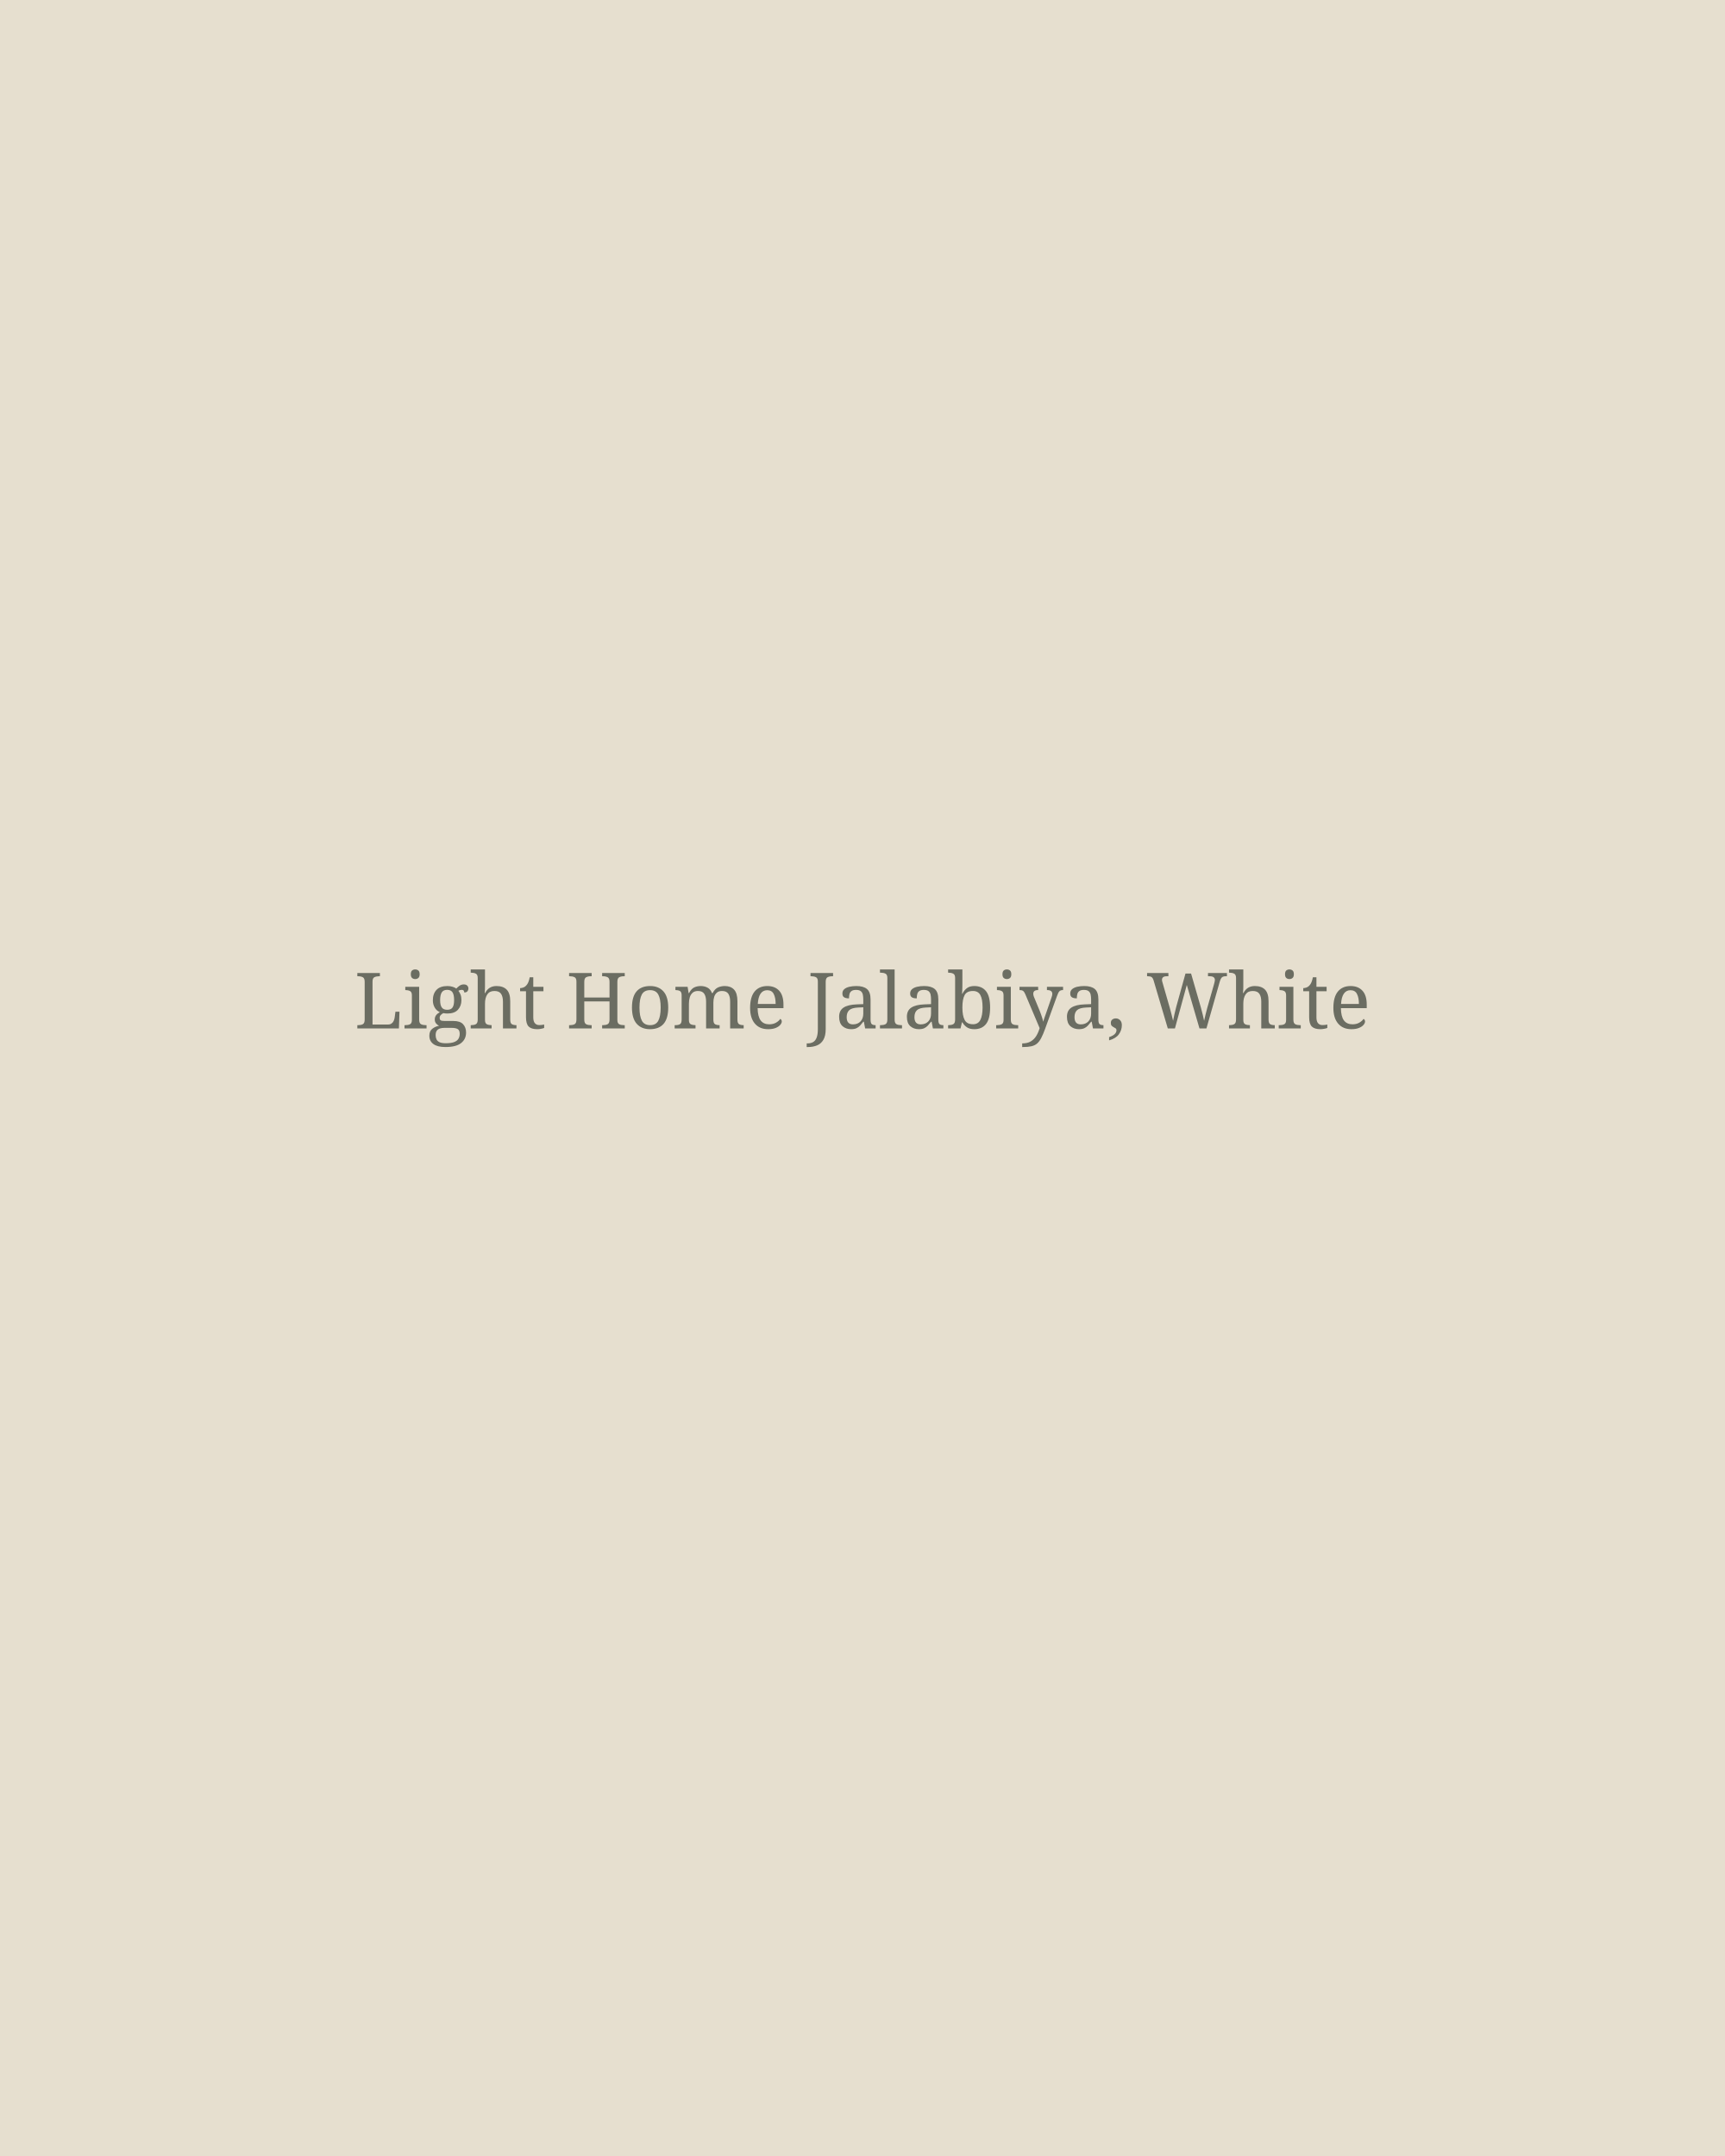
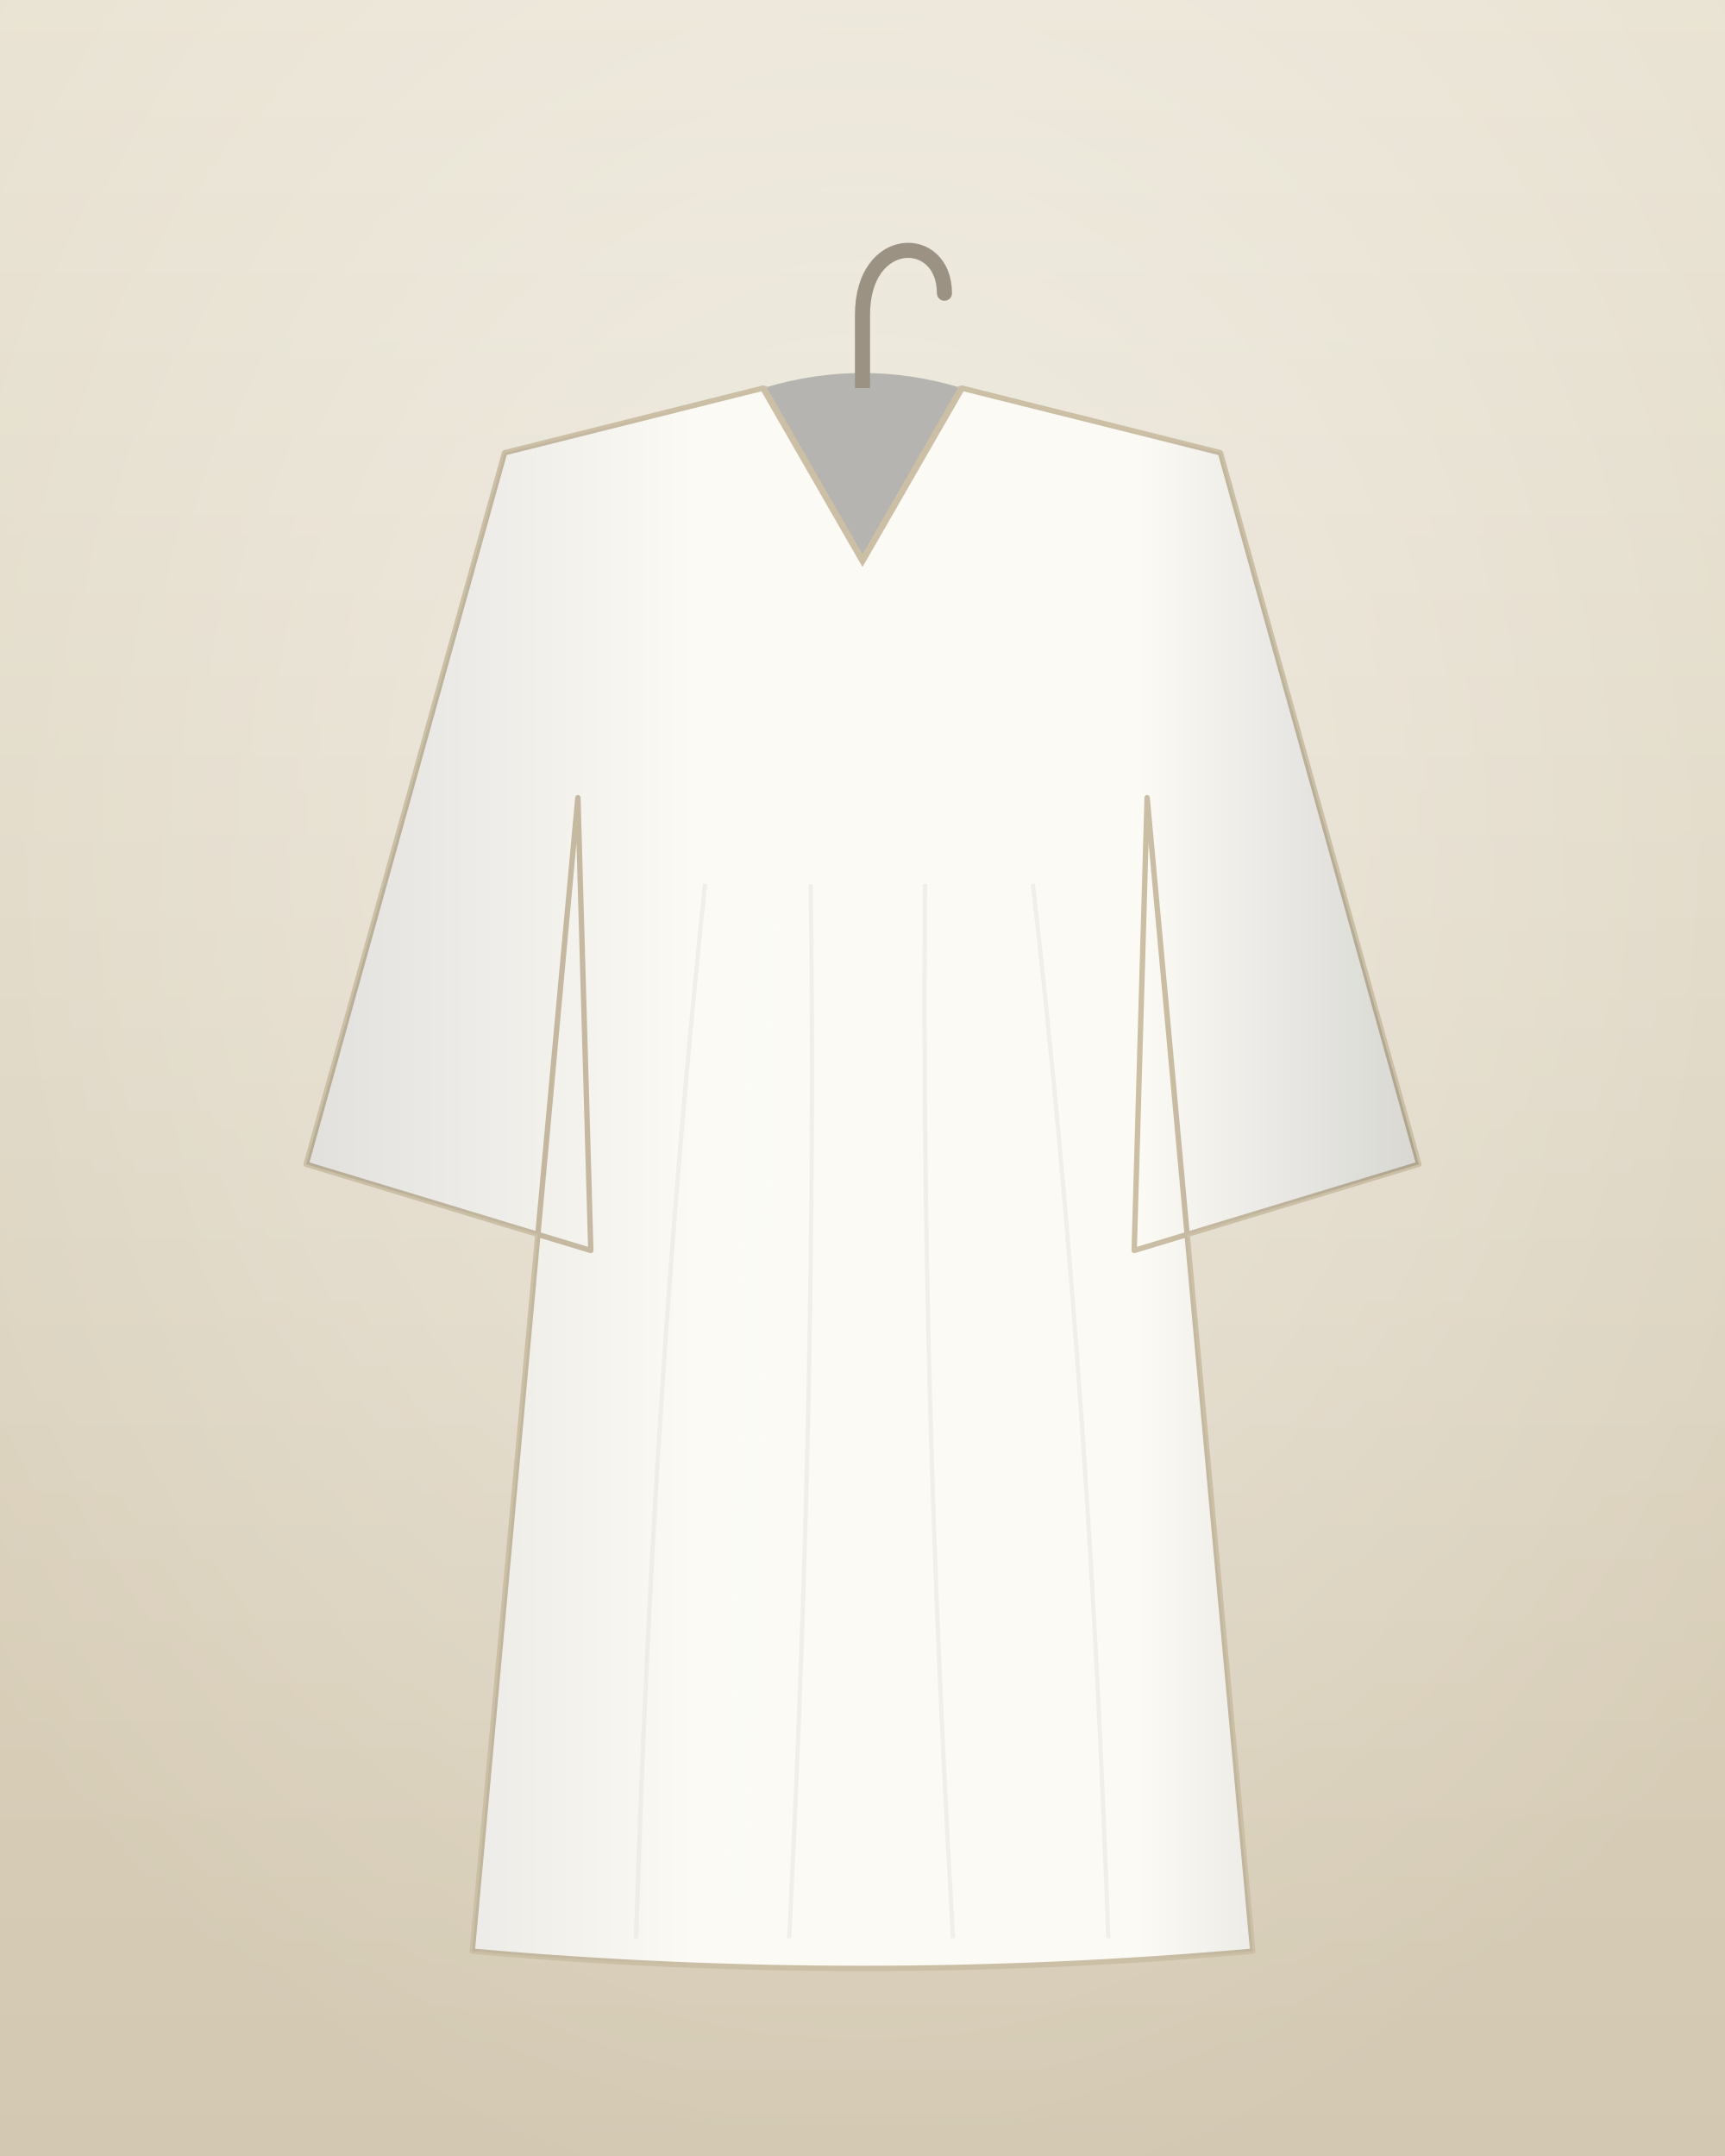
- <svg xmlns="http://www.w3.org/2000/svg" width="800" height="1000" viewBox="0 0 800 1000">
-   <rect width="100%" height="100%" fill="#e6dfcf" />
-   <text x="50%" y="477.0" font-family="Georgia,serif" font-size="36" fill="#6b6d62" text-anchor="middle">Light Home Jalabiya, White</text>
+ <svg xmlns="http://www.w3.org/2000/svg" viewBox="0 0 800 1000" width="800" height="1000">
+   <defs>
+     <linearGradient id="bg" x1="0" y1="0" x2="0" y2="1">
+       <stop offset="0" stop-color="#e9e3d3" />
+       <stop offset="1" stop-color="#d3c8b1" />
+     </linearGradient>
+     <radialGradient id="bg-glow" cx="0.5" cy="0.38" r="0.65">
+       <stop offset="0" stop-color="#fff" stop-opacity="0.45" />
+       <stop offset="1" stop-color="#fff" stop-opacity="0" />
+     </radialGradient>
+     <linearGradient id="p-sh" x1="0" y1="0" x2="1" y2="0">
+       <stop offset="0" stop-color="#000" stop-opacity="0.10" />
+       <stop offset="0.35" stop-color="#000" stop-opacity="0" />
+       <stop offset="0.75" stop-color="#000" stop-opacity="0" />
+       <stop offset="1" stop-color="#000" stop-opacity="0.14" />
+     </linearGradient>
+   </defs>
+   <rect width="800" height="1000" fill="url(#bg)" />
+   <rect width="800" height="1000" fill="url(#bg-glow)" />
+   <path d="M354 180 Q400 166 446 180 Q400 200 354 180Z" fill="#b5b4b0" />
+   <path d="M400 182V146C400 108 438 108 438 136" fill="none" stroke="#9b9284" stroke-width="7" stroke-linecap="round" />
+   <path d="M354 180 L234 210 L142 540 L274 580 L268 370 L219 905 Q400 921 581 905 L532 370 L526 580 L658 540 L566 210 L446 180 Q400 200 354 180Z" fill="#fbfaf5" stroke="#cbbfa6" stroke-width="2.5" stroke-linejoin="round" />
+   <path d="M354 180 L234 210 L142 540 L274 580 L268 370 L219 905 Q400 921 581 905 L532 370 L526 580 L658 540 L566 210 L446 180 Q400 200 354 180Z" fill="url(#p-sh)" />
+   <path d="M327 410 Q303 638 295 899" fill="none" stroke="#dddcd8" stroke-width="2" opacity="0.35" />
+   <path d="M376 410 Q379 638 366 899" fill="none" stroke="#dddcd8" stroke-width="2" opacity="0.35" />
+   <path d="M429 410 Q427 638 442 899" fill="none" stroke="#dddcd8" stroke-width="2" opacity="0.35" />
+   <path d="M479 410 Q505 638 514 899" fill="none" stroke="#dddcd8" stroke-width="2" opacity="0.35" />
+   <path d="M354 430 L342 875" stroke="#fcfcf8" stroke-width="10" opacity="0.35" stroke-linecap="round" />
+   <path d="M354 180 L400 260 L446 180" fill="#b5b4b0" stroke="#cbbfa6" stroke-width="3" />
</svg>
